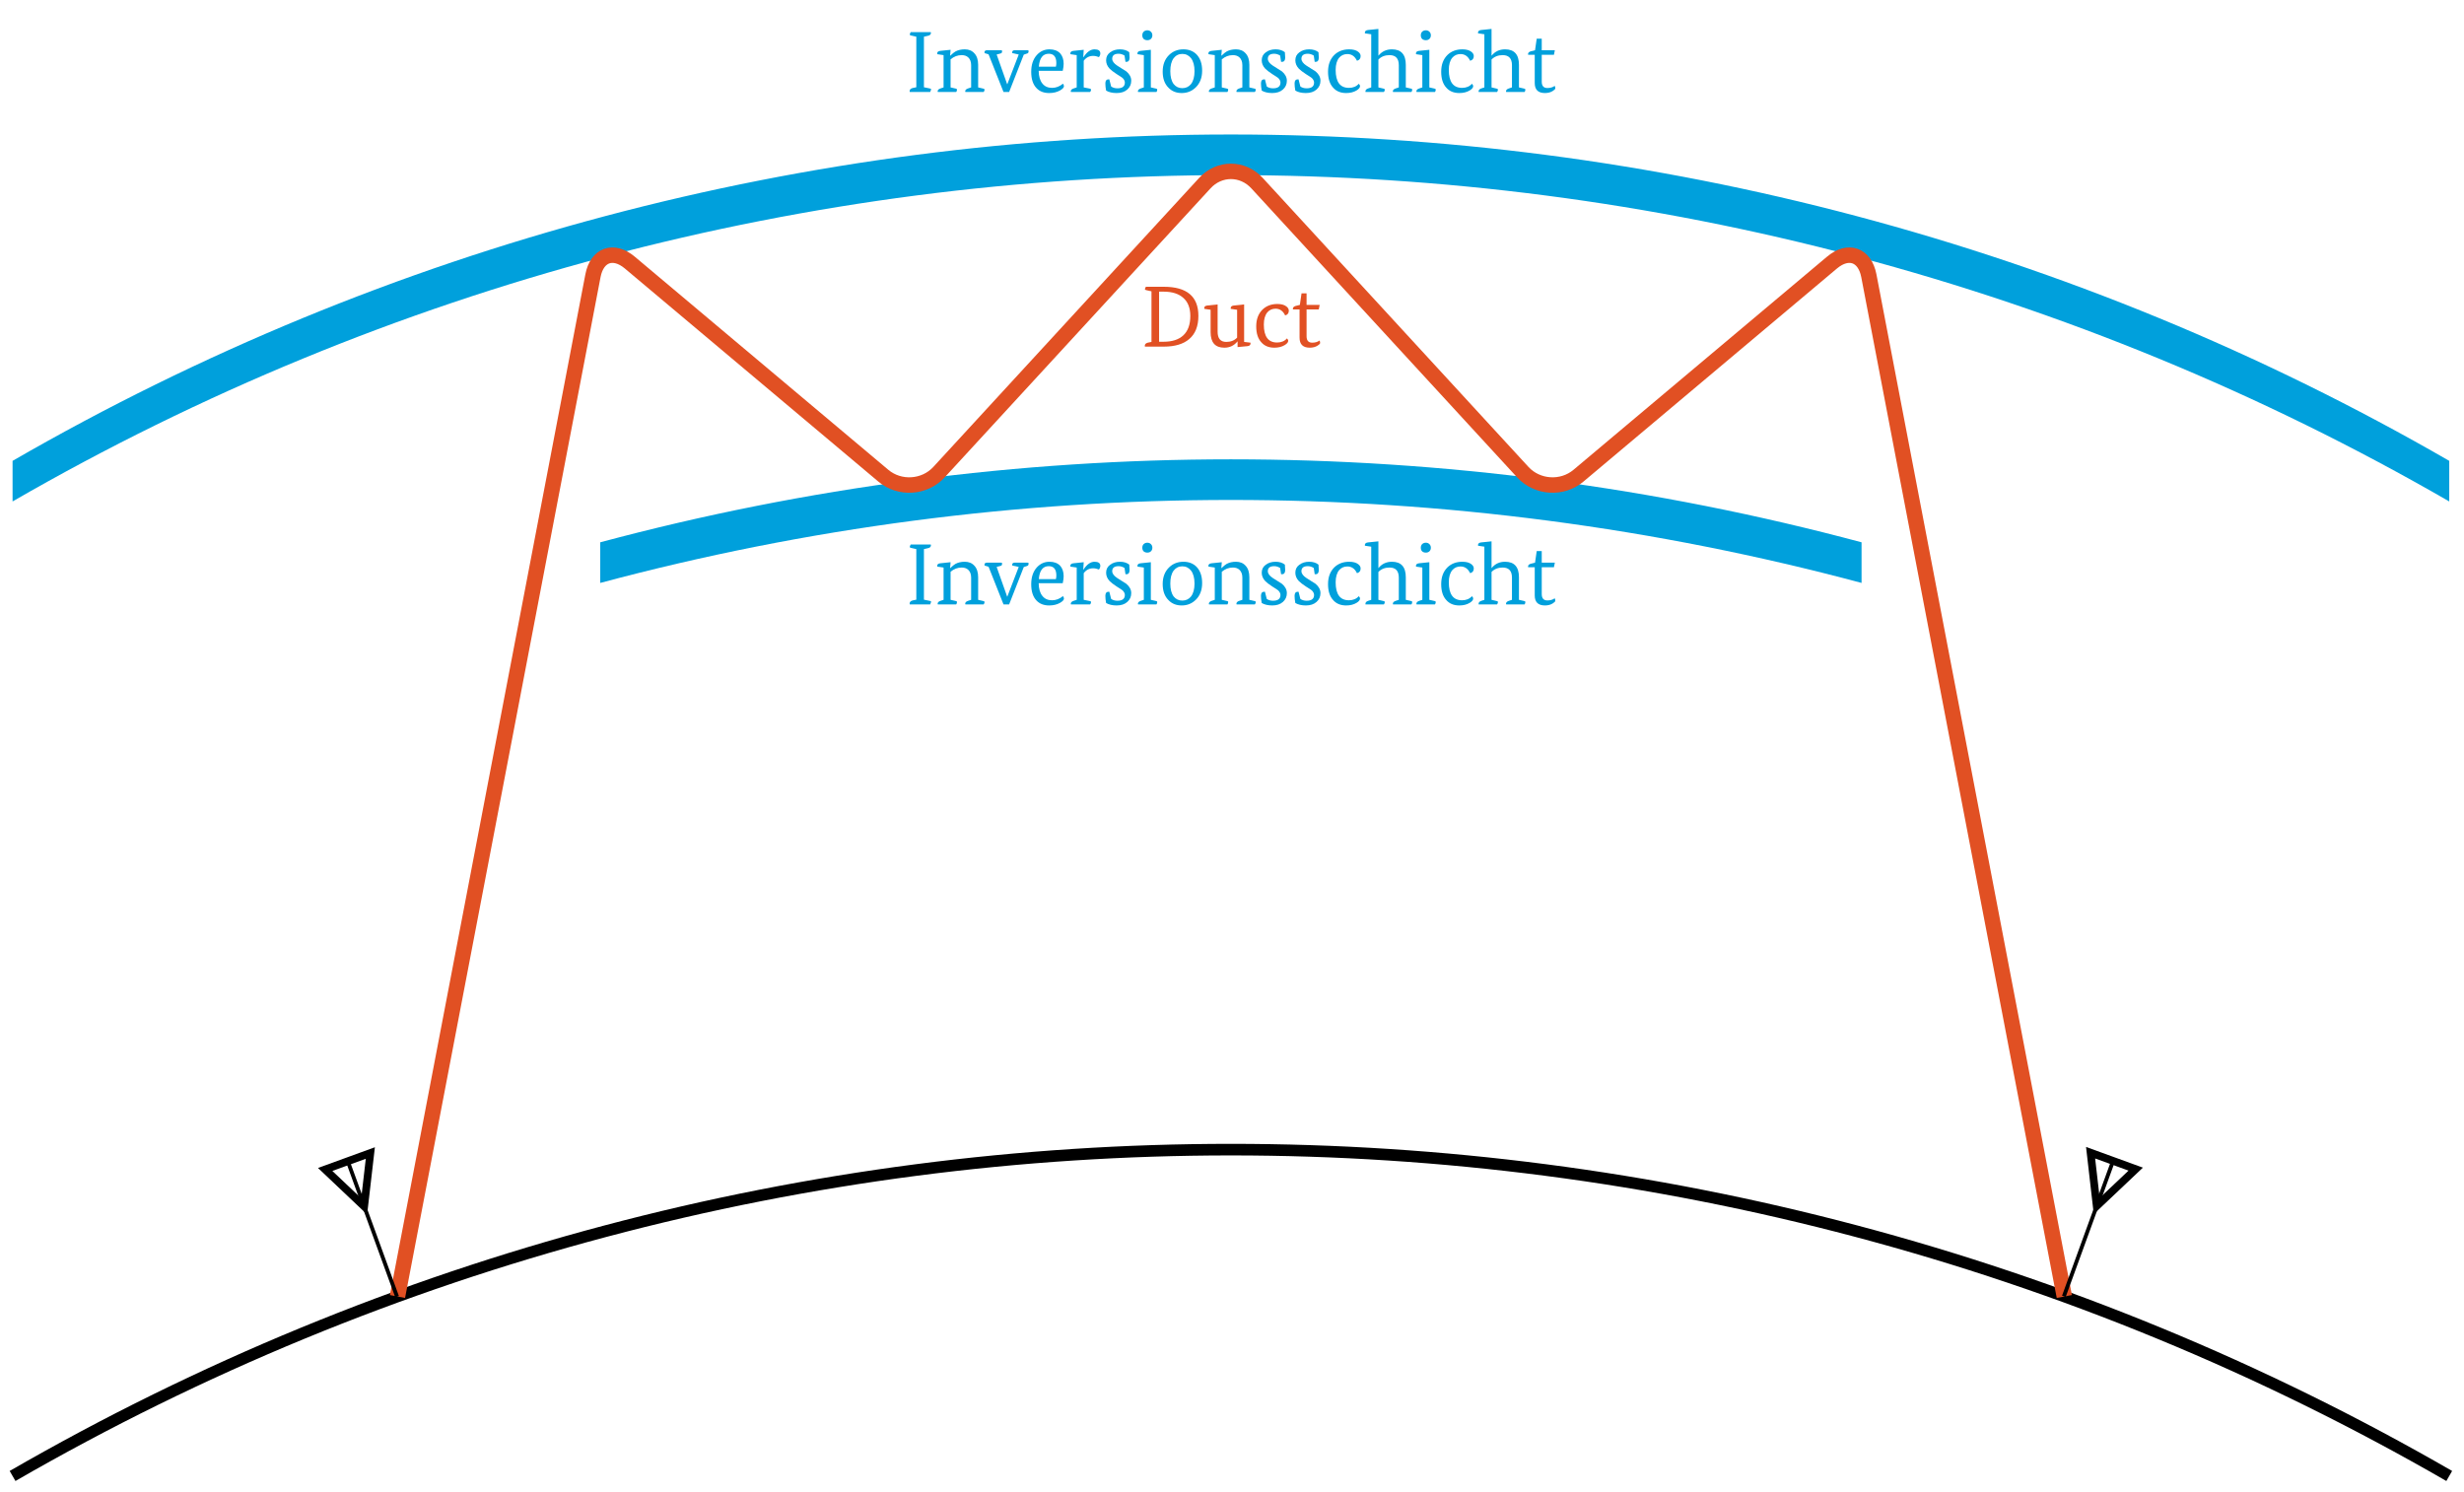
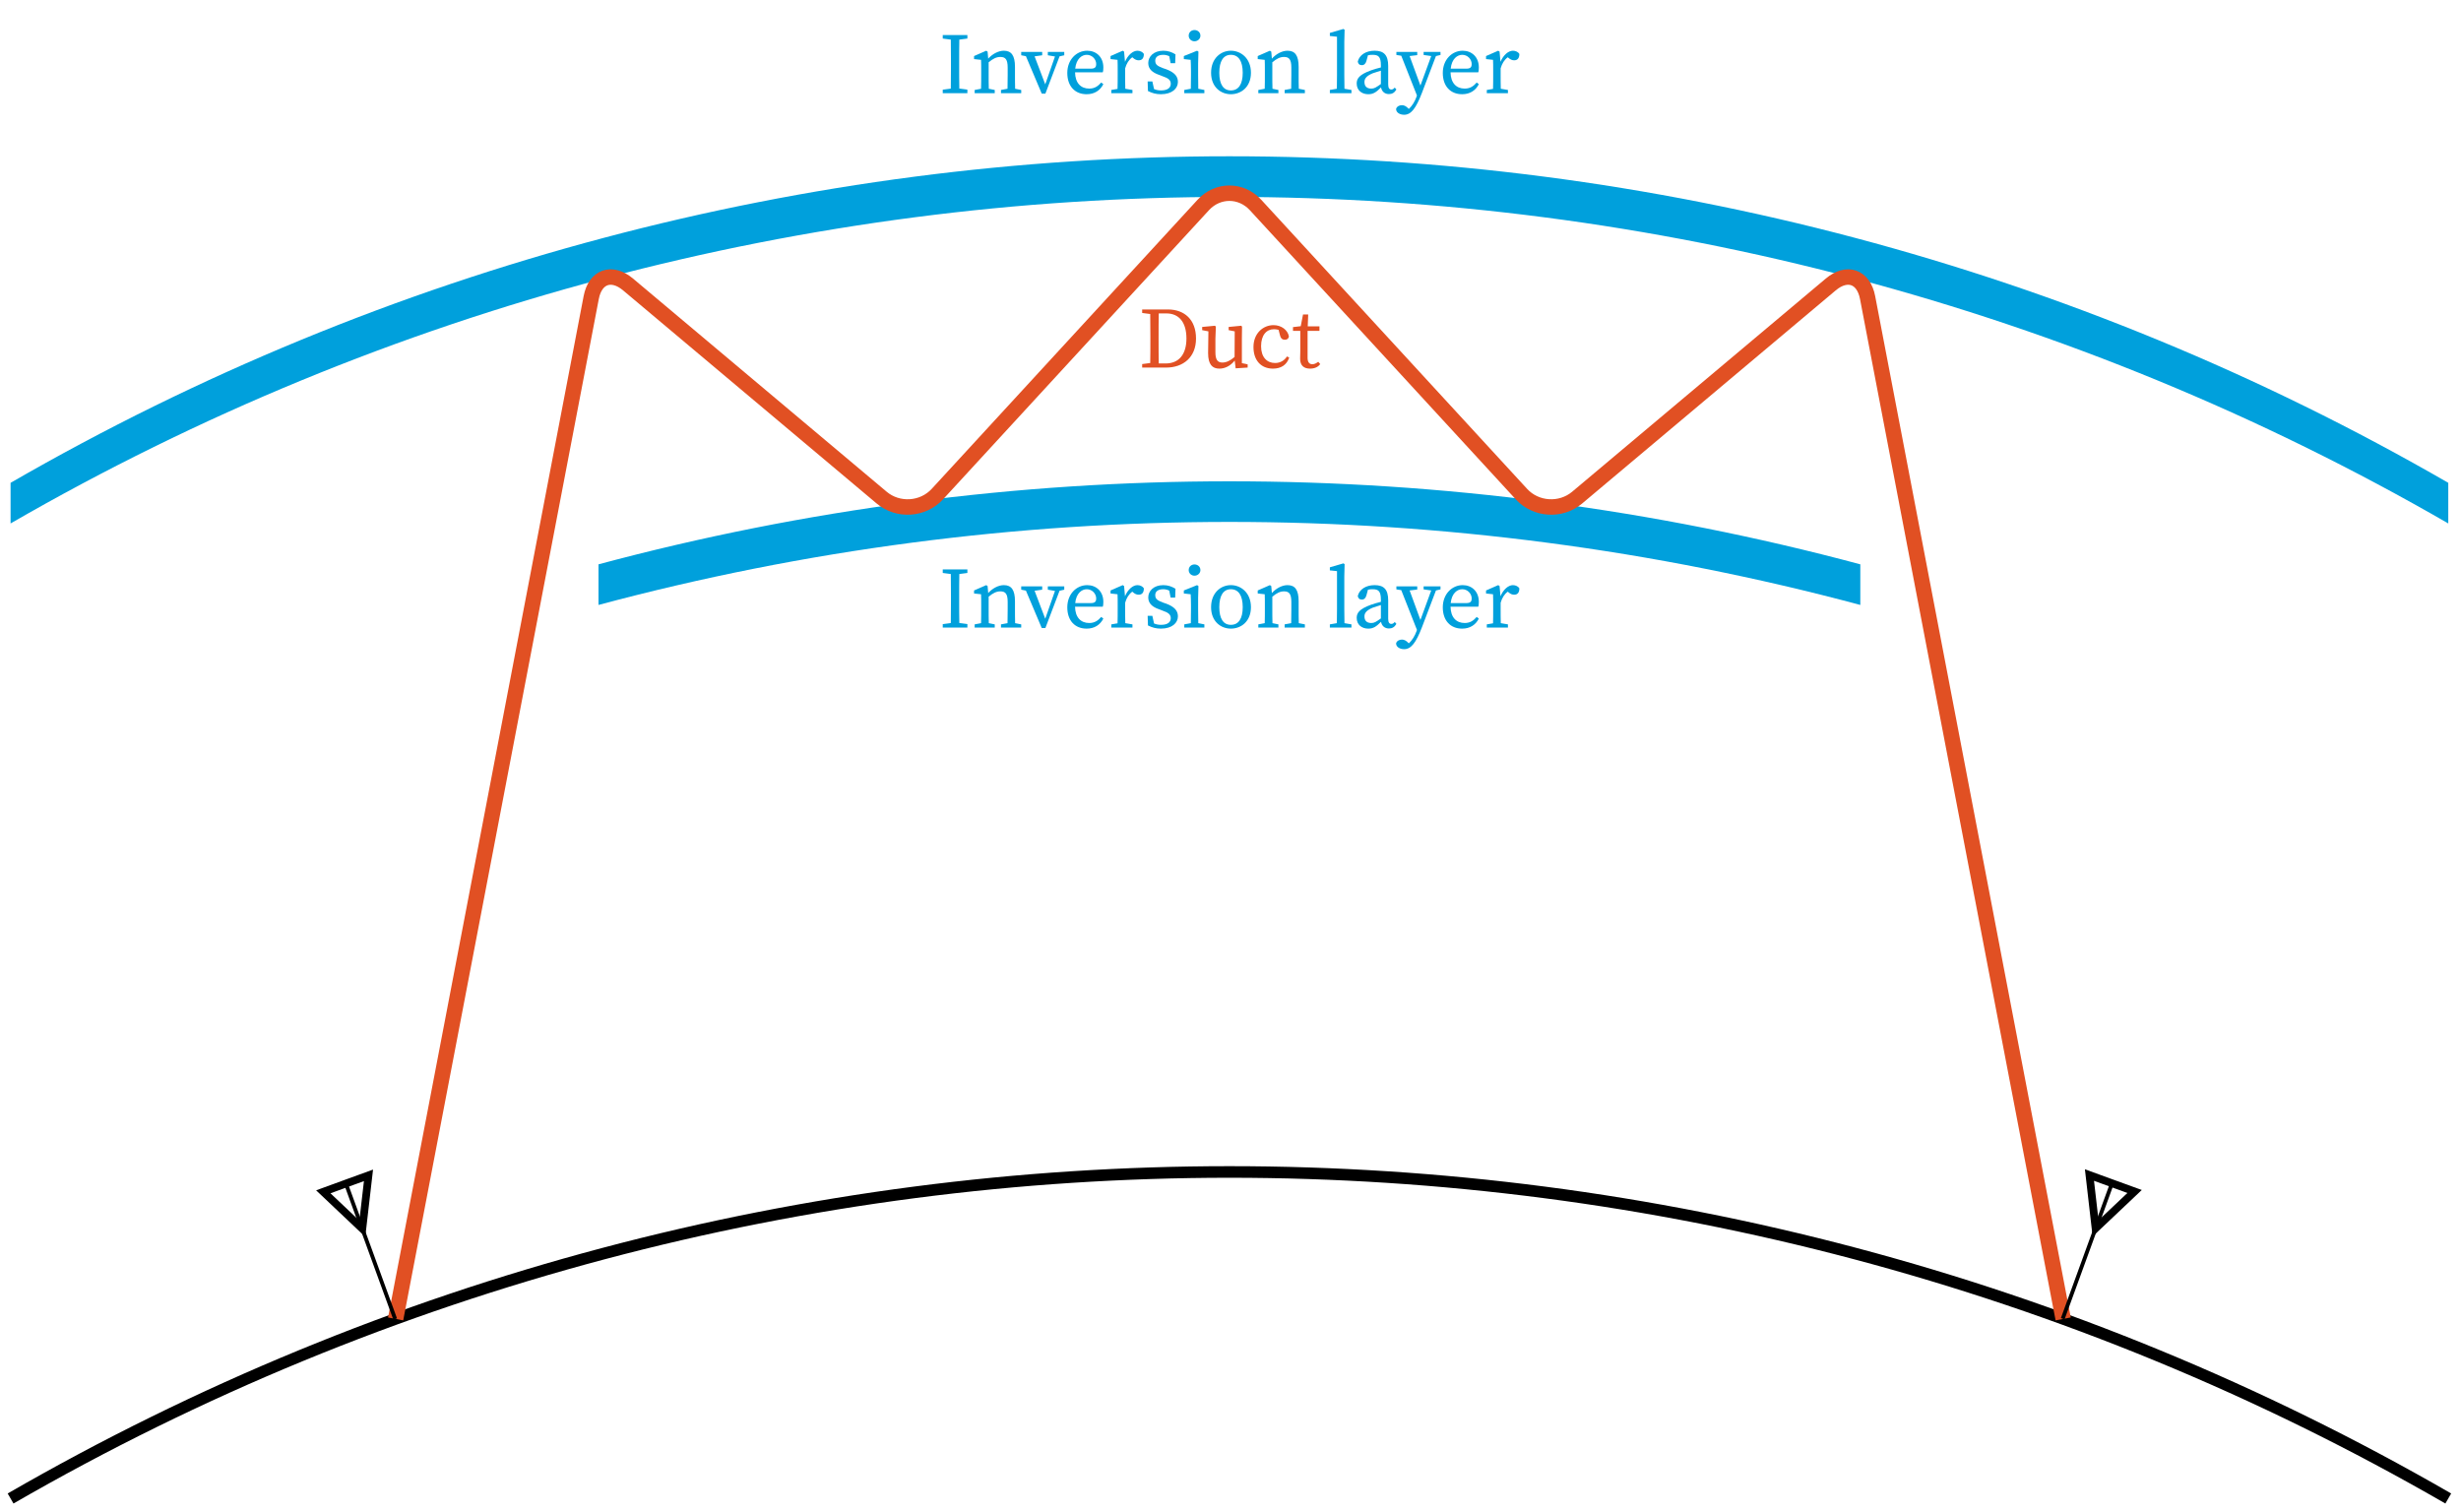
- <svg xmlns="http://www.w3.org/2000/svg" xmlns:xlink="http://www.w3.org/1999/xlink" width="252.776pt" height="153.013pt" viewBox="0 0 252.776 153.013" version="1.2">
+ <svg xmlns="http://www.w3.org/2000/svg" xmlns:xlink="http://www.w3.org/1999/xlink" width="252.776" height="155.255" viewBox="0 0 252.776 155.255">
  <defs>
    <g>
-       <symbol overflow="visible" id="glyph0-0">
-         <path style="stroke:none;" d="M 0.453 0 L 0.453 -6.234 L 4.797 -6.234 L 4.797 0 Z M 0.891 -0.453 L 4.344 -0.453 L 4.344 -5.797 L 0.891 -5.797 Z M 0.891 -0.453 " />
-       </symbol>
-       <symbol overflow="visible" id="glyph0-1">
-         <path style="stroke:none;" d="M 2.578 -6.141 C 2.586 -6.117 2.594 -6.094 2.594 -6.062 C 2.594 -5.906 2.488 -5.805 2.281 -5.766 L 1.875 -5.672 L 1.875 -0.484 L 2.484 -0.359 C 2.566 -0.348 2.609 -0.316 2.609 -0.266 C 2.609 -0.234 2.578 -0.145 2.516 0 L 0.422 0 C 0.41 -0.02 0.406 -0.047 0.406 -0.078 C 0.406 -0.242 0.508 -0.352 0.719 -0.406 L 1.094 -0.484 L 1.094 -5.672 L 0.547 -5.797 C 0.461 -5.816 0.422 -5.848 0.422 -5.891 C 0.422 -5.941 0.453 -6.023 0.516 -6.141 Z M 2.578 -6.141 " />
-       </symbol>
-       <symbol overflow="visible" id="glyph0-2">
-         <path style="stroke:none;" d="M 0.906 -0.469 L 0.906 -3.781 L 0.266 -3.875 C 0.254 -3.895 0.25 -3.922 0.25 -3.953 C 0.25 -4.109 0.359 -4.195 0.578 -4.219 L 1.625 -4.328 L 1.578 -3.734 L 1.609 -3.734 C 1.805 -3.93 1.977 -4.07 2.125 -4.156 C 2.395 -4.301 2.711 -4.375 3.078 -4.375 C 3.504 -4.375 3.836 -4.234 4.078 -3.953 C 4.328 -3.68 4.453 -3.289 4.453 -2.781 L 4.453 -0.469 L 4.984 -0.344 C 5.066 -0.332 5.109 -0.297 5.109 -0.234 C 5.109 -0.148 5.078 -0.07 5.016 0 L 3.141 0 C 3.129 -0.02 3.125 -0.039 3.125 -0.062 C 3.125 -0.195 3.219 -0.297 3.406 -0.359 L 3.734 -0.469 L 3.734 -2.75 C 3.734 -3.102 3.629 -3.375 3.422 -3.562 C 3.254 -3.707 3.035 -3.781 2.766 -3.781 C 2.336 -3.781 1.957 -3.633 1.625 -3.344 L 1.625 -0.469 L 2.172 -0.344 C 2.242 -0.332 2.281 -0.297 2.281 -0.234 C 2.281 -0.148 2.254 -0.07 2.203 0 L 0.312 0 C 0.301 -0.02 0.297 -0.039 0.297 -0.062 C 0.297 -0.195 0.391 -0.297 0.578 -0.359 Z M 0.906 -0.469 " />
-       </symbol>
-       <symbol overflow="visible" id="glyph0-3">
-         <path style="stroke:none;" d="M 4.453 -4.281 C 4.523 -4.281 4.562 -4.25 4.562 -4.188 C 4.562 -4.133 4.539 -4.066 4.5 -3.984 L 4.062 -3.828 L 2.562 0 L 1.984 0 L 0.453 -3.859 L 0.047 -3.984 C 0.035 -4.023 0.031 -4.051 0.031 -4.062 C 0.031 -4.207 0.113 -4.281 0.281 -4.281 L 1.734 -4.281 C 1.805 -4.281 1.844 -4.25 1.844 -4.188 C 1.844 -4.133 1.82 -4.066 1.781 -3.984 L 1.281 -3.844 L 2.359 -0.797 L 2.375 -0.797 L 3.547 -3.844 L 2.891 -3.984 C 2.879 -4.023 2.875 -4.051 2.875 -4.062 C 2.875 -4.207 2.957 -4.281 3.125 -4.281 Z M 4.453 -4.281 " />
-       </symbol>
-       <symbol overflow="visible" id="glyph0-4">
-         <path style="stroke:none;" d="M 1.156 -2.172 C 1.164 -1.609 1.289 -1.176 1.531 -0.875 C 1.77 -0.57 2.102 -0.422 2.531 -0.422 C 2.926 -0.422 3.297 -0.562 3.641 -0.844 C 3.703 -0.801 3.738 -0.719 3.75 -0.594 C 3.75 -0.457 3.613 -0.312 3.344 -0.156 C 3.031 0.02 2.66 0.109 2.234 0.109 C 1.691 0.109 1.258 -0.055 0.938 -0.391 C 0.57 -0.773 0.391 -1.332 0.391 -2.062 C 0.391 -2.789 0.582 -3.367 0.969 -3.797 C 1.32 -4.18 1.754 -4.375 2.266 -4.375 C 2.734 -4.375 3.098 -4.238 3.359 -3.969 C 3.598 -3.695 3.719 -3.336 3.719 -2.891 C 3.719 -2.691 3.688 -2.453 3.625 -2.172 Z M 2.188 -3.922 C 1.582 -3.922 1.242 -3.477 1.172 -2.594 L 2.922 -2.594 C 2.953 -2.707 2.969 -2.832 2.969 -2.969 C 2.969 -3.602 2.707 -3.922 2.188 -3.922 Z M 2.188 -3.922 " />
-       </symbol>
-       <symbol overflow="visible" id="glyph0-5">
-         <path style="stroke:none;" d="M 0.906 -0.469 L 0.906 -3.781 L 0.266 -3.875 C 0.254 -3.895 0.25 -3.922 0.25 -3.953 C 0.25 -4.109 0.359 -4.195 0.578 -4.219 L 1.625 -4.328 L 1.578 -3.578 L 1.609 -3.578 C 1.953 -4.109 2.328 -4.375 2.734 -4.375 C 3.129 -4.375 3.328 -4.234 3.328 -3.953 C 3.328 -3.828 3.281 -3.703 3.188 -3.578 C 2.977 -3.66 2.781 -3.703 2.594 -3.703 C 2.195 -3.703 1.875 -3.535 1.625 -3.203 L 1.625 -0.469 L 2.25 -0.344 C 2.332 -0.332 2.375 -0.297 2.375 -0.234 C 2.375 -0.148 2.344 -0.07 2.281 0 L 0.312 0 C 0.301 -0.02 0.297 -0.039 0.297 -0.062 C 0.297 -0.195 0.391 -0.297 0.578 -0.359 Z M 0.906 -0.469 " />
-       </symbol>
-       <symbol overflow="visible" id="glyph0-6">
-         <path style="stroke:none;" d="M 1 -0.562 C 1.176 -0.438 1.391 -0.375 1.641 -0.375 C 2.148 -0.375 2.406 -0.57 2.406 -0.969 C 2.406 -1.125 2.328 -1.281 2.172 -1.438 C 2.066 -1.52 1.867 -1.648 1.578 -1.828 C 1.234 -2.055 0.988 -2.242 0.844 -2.391 C 0.602 -2.648 0.484 -2.938 0.484 -3.25 C 0.484 -3.594 0.617 -3.863 0.891 -4.062 C 1.16 -4.27 1.5 -4.375 1.906 -4.375 C 2.301 -4.375 2.617 -4.273 2.859 -4.078 C 2.879 -3.848 2.891 -3.664 2.891 -3.531 C 2.891 -3.238 2.781 -3.094 2.562 -3.094 C 2.531 -3.094 2.5 -3.094 2.469 -3.094 L 2.375 -3.734 C 2.176 -3.859 1.973 -3.922 1.766 -3.922 C 1.328 -3.922 1.109 -3.75 1.109 -3.406 C 1.109 -3.164 1.281 -2.93 1.625 -2.703 C 1.938 -2.504 2.25 -2.305 2.562 -2.109 C 2.895 -1.828 3.062 -1.508 3.062 -1.156 C 3.062 -0.789 2.926 -0.488 2.656 -0.25 C 2.383 -0.008 2.02 0.109 1.562 0.109 C 1.125 0.109 0.766 0.023 0.484 -0.141 C 0.43 -0.41 0.406 -0.656 0.406 -0.875 C 0.406 -1.156 0.516 -1.297 0.734 -1.297 C 0.766 -1.297 0.789 -1.297 0.812 -1.297 Z M 1 -0.562 " />
-       </symbol>
-       <symbol overflow="visible" id="glyph0-7">
-         <path style="stroke:none;" d="M 0.906 -0.469 L 0.906 -3.781 L 0.266 -3.875 C 0.254 -3.895 0.25 -3.922 0.25 -3.953 C 0.25 -4.109 0.359 -4.195 0.578 -4.219 L 1.625 -4.328 L 1.625 -0.469 L 2.172 -0.344 C 2.242 -0.332 2.281 -0.297 2.281 -0.234 C 2.281 -0.148 2.254 -0.07 2.203 0 L 0.312 0 C 0.301 -0.02 0.297 -0.039 0.297 -0.062 C 0.297 -0.195 0.391 -0.297 0.578 -0.359 Z M 0.75 -5.812 C 0.75 -5.969 0.797 -6.094 0.891 -6.188 C 0.992 -6.281 1.117 -6.328 1.266 -6.328 C 1.41 -6.328 1.531 -6.281 1.625 -6.188 C 1.727 -6.094 1.781 -5.969 1.781 -5.812 C 1.781 -5.656 1.727 -5.531 1.625 -5.438 C 1.531 -5.352 1.41 -5.312 1.266 -5.312 C 1.117 -5.312 0.992 -5.352 0.891 -5.438 C 0.797 -5.531 0.75 -5.656 0.75 -5.812 Z M 0.75 -5.812 " />
-       </symbol>
-       <symbol overflow="visible" id="glyph0-8">
-         <path style="stroke:none;" d="M 2.344 0.109 C 1.789 0.109 1.336 -0.07 0.984 -0.438 C 0.586 -0.832 0.391 -1.383 0.391 -2.094 C 0.391 -2.801 0.609 -3.367 1.047 -3.797 C 1.441 -4.18 1.93 -4.375 2.516 -4.375 C 3.066 -4.375 3.516 -4.203 3.859 -3.859 C 4.242 -3.461 4.438 -2.906 4.438 -2.188 C 4.438 -1.469 4.219 -0.895 3.781 -0.469 C 3.383 -0.082 2.906 0.109 2.344 0.109 Z M 2.406 -0.391 C 2.77 -0.391 3.066 -0.531 3.297 -0.812 C 3.535 -1.125 3.656 -1.566 3.656 -2.141 C 3.656 -2.711 3.535 -3.156 3.297 -3.469 C 3.066 -3.758 2.77 -3.906 2.406 -3.906 C 2.039 -3.906 1.742 -3.758 1.516 -3.469 C 1.285 -3.156 1.172 -2.711 1.172 -2.141 C 1.172 -1.566 1.285 -1.125 1.516 -0.812 C 1.742 -0.531 2.039 -0.391 2.406 -0.391 Z M 2.406 -0.391 " />
-       </symbol>
-       <symbol overflow="visible" id="glyph0-9">
-         <path style="stroke:none;" d="M 3.547 -0.844 C 3.629 -0.758 3.672 -0.676 3.672 -0.594 C 3.672 -0.445 3.551 -0.301 3.312 -0.156 C 3.02 0.02 2.664 0.109 2.25 0.109 C 1.676 0.109 1.227 -0.078 0.906 -0.453 C 0.562 -0.828 0.391 -1.367 0.391 -2.078 C 0.391 -2.797 0.602 -3.367 1.031 -3.797 C 1.426 -4.18 1.938 -4.375 2.562 -4.375 C 2.969 -4.375 3.273 -4.289 3.484 -4.125 C 3.648 -4 3.734 -3.852 3.734 -3.688 C 3.734 -3.426 3.609 -3.266 3.359 -3.203 C 3.141 -3.66 2.812 -3.891 2.375 -3.891 C 2.031 -3.891 1.75 -3.766 1.531 -3.516 C 1.289 -3.223 1.172 -2.805 1.172 -2.266 C 1.172 -1.035 1.625 -0.422 2.531 -0.422 C 2.957 -0.422 3.297 -0.562 3.547 -0.844 Z M 3.547 -0.844 " />
-       </symbol>
-       <symbol overflow="visible" id="glyph0-10">
-         <path style="stroke:none;" d="M 0.812 -0.469 L 0.812 -5.922 L 0.172 -6.016 C 0.16 -6.035 0.156 -6.055 0.156 -6.078 C 0.156 -6.242 0.266 -6.336 0.484 -6.359 L 1.547 -6.469 L 1.547 -3.734 L 1.562 -3.734 C 1.906 -4.16 2.363 -4.375 2.938 -4.375 C 3.883 -4.375 4.359 -3.844 4.359 -2.781 L 4.359 -0.469 L 4.906 -0.344 C 4.977 -0.332 5.016 -0.297 5.016 -0.234 C 5.016 -0.148 4.988 -0.07 4.938 0 L 3.047 0 C 3.035 -0.02 3.031 -0.039 3.031 -0.062 C 3.031 -0.195 3.125 -0.297 3.312 -0.359 L 3.641 -0.469 L 3.641 -2.75 C 3.641 -3.438 3.32 -3.781 2.688 -3.781 C 2.219 -3.781 1.836 -3.629 1.547 -3.328 L 1.547 -0.469 L 2.078 -0.344 C 2.16 -0.332 2.203 -0.297 2.203 -0.234 C 2.203 -0.148 2.172 -0.07 2.109 0 L 0.219 0 C 0.219 -0.02 0.219 -0.039 0.219 -0.062 C 0.219 -0.195 0.305 -0.297 0.484 -0.359 Z M 0.812 -0.469 " />
-       </symbol>
-       <symbol overflow="visible" id="glyph0-11">
-         <path style="stroke:none;" d="M 0.859 -4.281 L 1.031 -5.469 L 1.547 -5.469 L 1.547 -4.281 L 2.891 -4.281 L 2.797 -3.812 L 1.547 -3.812 L 1.547 -1.062 C 1.547 -0.625 1.738 -0.406 2.125 -0.406 C 2.426 -0.406 2.676 -0.477 2.875 -0.625 C 2.914 -0.57 2.938 -0.488 2.938 -0.375 C 2.938 -0.301 2.852 -0.211 2.688 -0.109 C 2.469 0.035 2.195 0.109 1.875 0.109 C 1.176 0.109 0.828 -0.234 0.828 -0.922 L 0.828 -3.812 L 0.156 -3.812 C 0.145 -3.832 0.141 -3.852 0.141 -3.875 C 0.141 -4.02 0.234 -4.117 0.422 -4.172 Z M 0.859 -4.281 " />
-       </symbol>
-       <symbol overflow="visible" id="glyph0-12">
-         <path style="stroke:none;" d="M 2.359 -6.141 C 4.723 -6.141 5.906 -5.145 5.906 -3.156 C 5.906 -2.102 5.594 -1.312 4.969 -0.781 C 4.363 -0.258 3.492 0 2.359 0 L 0.422 0 C 0.41 -0.02 0.406 -0.047 0.406 -0.078 C 0.406 -0.242 0.508 -0.352 0.719 -0.406 L 1.094 -0.484 L 1.094 -5.672 L 0.547 -5.797 C 0.461 -5.816 0.422 -5.848 0.422 -5.891 C 0.422 -5.941 0.453 -6.023 0.516 -6.141 Z M 2.328 -0.5 C 3.211 -0.5 3.891 -0.719 4.359 -1.156 C 4.836 -1.602 5.078 -2.266 5.078 -3.141 C 5.078 -3.961 4.836 -4.582 4.359 -5 C 3.891 -5.426 3.211 -5.641 2.328 -5.641 L 1.875 -5.641 L 1.875 -0.5 Z M 2.328 -0.5 " />
-       </symbol>
-       <symbol overflow="visible" id="glyph0-13">
-         <path style="stroke:none;" d="M 0.781 -3.781 L 0.141 -3.875 C 0.129 -3.895 0.125 -3.922 0.125 -3.953 C 0.125 -4.109 0.234 -4.195 0.453 -4.219 L 1.5 -4.328 L 1.5 -1.531 C 1.5 -0.832 1.797 -0.484 2.391 -0.484 C 2.848 -0.484 3.219 -0.629 3.5 -0.922 L 3.5 -3.781 L 2.844 -3.875 C 2.844 -3.895 2.844 -3.922 2.844 -3.953 C 2.844 -4.109 2.953 -4.195 3.172 -4.219 L 4.219 -4.328 L 4.219 -0.484 L 4.875 -0.406 C 4.875 -0.375 4.875 -0.348 4.875 -0.328 C 4.875 -0.16 4.766 -0.066 4.547 -0.047 L 3.547 0.047 L 3.547 -0.531 L 3.531 -0.531 C 3.188 -0.102 2.738 0.109 2.188 0.109 C 1.25 0.109 0.781 -0.422 0.781 -1.484 Z M 0.781 -3.781 " />
-       </symbol>
+       <g id="glyph-0-0">
+         <path d="M 1.234 -2.766 C 1.234 -1.984 1.234 -1.219 1.219 -0.469 L 0.391 -0.359 L 0.391 0 L 2.922 0 L 2.922 -0.359 L 2.094 -0.469 C 2.078 -1.234 2.078 -2 2.078 -2.766 L 2.078 -3.203 C 2.078 -3.984 2.078 -4.75 2.094 -5.5 L 2.922 -5.609 L 2.922 -5.969 L 0.391 -5.969 L 0.391 -5.609 L 1.219 -5.5 C 1.234 -4.734 1.234 -3.969 1.234 -3.203 Z M 1.234 -2.766 " />
+       </g>
+       <g id="glyph-0-1">
+         <path d="M 3.359 -4.359 C 2.797 -4.359 2.188 -4.031 1.75 -3.547 L 1.688 -4.266 L 1.547 -4.359 L 0.297 -3.812 L 0.297 -3.5 L 1.016 -3.422 C 1.031 -3.062 1.031 -2.797 1.031 -2.297 L 1.031 -1.875 C 1.031 -1.469 1.031 -0.891 1.016 -0.453 L 0.359 -0.328 L 0.359 0 L 2.422 0 L 2.422 -0.328 L 1.812 -0.453 C 1.797 -0.891 1.797 -1.484 1.797 -1.875 L 1.797 -3.172 C 2.25 -3.547 2.594 -3.719 3 -3.719 C 3.531 -3.719 3.75 -3.453 3.75 -2.625 L 3.75 -1.875 C 3.75 -1.469 3.734 -0.891 3.734 -0.453 L 3.062 -0.328 L 3.062 0 L 5.141 0 L 5.141 -0.328 L 4.516 -0.453 C 4.5 -0.891 4.5 -1.469 4.5 -1.875 L 4.5 -2.703 C 4.5 -3.875 4.125 -4.359 3.359 -4.359 Z M 3.359 -4.359 " />
+       </g>
+       <g id="glyph-0-2">
+         <path d="M 2.734 -3.891 L 3.469 -3.766 L 2.469 -0.906 L 1.375 -3.781 L 2.156 -3.891 L 2.156 -4.234 L 0 -4.234 L 0 -3.891 L 0.484 -3.797 L 2.109 0.047 L 2.484 0.047 L 3.938 -3.781 L 4.422 -3.891 L 4.422 -4.234 L 2.734 -4.234 Z M 2.734 -3.891 " />
+       </g>
+       <g id="glyph-0-3">
+         <path d="M 2.406 -3.938 C 2.953 -3.938 3.375 -3.484 3.375 -2.984 C 3.375 -2.719 3.281 -2.516 2.844 -2.516 L 1.219 -2.516 C 1.328 -3.547 1.906 -3.938 2.406 -3.938 Z M 2.453 -4.359 C 1.344 -4.359 0.406 -3.438 0.406 -2.078 C 0.406 -0.719 1.188 0.109 2.391 0.109 C 3.203 0.109 3.781 -0.281 4.109 -0.922 L 3.891 -1.094 C 3.562 -0.719 3.219 -0.469 2.656 -0.469 C 1.797 -0.469 1.219 -1.047 1.203 -2.141 L 4.047 -2.141 C 4.094 -2.25 4.109 -2.438 4.109 -2.641 C 4.109 -3.719 3.375 -4.359 2.453 -4.359 Z M 2.453 -4.359 " />
+       </g>
+       <g id="glyph-0-4">
+         <path d="M 0.375 0 L 2.547 0 L 2.547 -0.328 L 1.812 -0.453 C 1.797 -0.906 1.797 -1.484 1.797 -1.875 L 1.797 -2.547 C 1.938 -3.047 2.172 -3.422 2.531 -3.688 L 2.641 -3.594 C 2.812 -3.453 2.984 -3.375 3.188 -3.375 C 3.547 -3.375 3.719 -3.609 3.719 -4.031 C 3.609 -4.219 3.344 -4.359 3.062 -4.359 C 2.594 -4.359 2.078 -3.922 1.781 -3.219 L 1.688 -4.266 L 1.547 -4.359 L 0.297 -3.812 L 0.297 -3.5 L 1.016 -3.422 C 1.031 -3.062 1.031 -2.797 1.031 -2.297 L 1.031 -1.875 C 1.031 -1.469 1.031 -0.891 1.016 -0.438 L 0.375 -0.328 Z M 0.375 0 " />
+       </g>
+       <g id="glyph-0-5">
+         <path d="M 1.781 0.109 C 2.938 0.109 3.531 -0.484 3.531 -1.156 C 3.531 -1.719 3.188 -2.141 2.297 -2.469 L 2.016 -2.562 C 1.406 -2.797 1.203 -2.938 1.203 -3.344 C 1.203 -3.703 1.484 -3.938 2.031 -3.938 C 2.234 -3.938 2.438 -3.891 2.641 -3.797 L 2.781 -3.078 L 3.25 -3.078 L 3.281 -3.984 C 2.906 -4.219 2.516 -4.359 2.031 -4.359 C 1.031 -4.359 0.484 -3.75 0.484 -3.094 C 0.484 -2.484 0.906 -2.125 1.562 -1.891 L 1.969 -1.734 C 2.531 -1.547 2.797 -1.344 2.797 -0.969 C 2.797 -0.562 2.484 -0.281 1.797 -0.281 C 1.531 -0.281 1.297 -0.328 1.078 -0.422 L 0.906 -1.203 L 0.422 -1.203 L 0.453 -0.219 C 0.891 0 1.281 0.109 1.781 0.109 Z M 1.781 0.109 " />
+       </g>
+       <g id="glyph-0-6">
+         <path d="M 1.359 -5.328 C 1.688 -5.328 1.969 -5.578 1.969 -5.906 C 1.969 -6.25 1.688 -6.484 1.359 -6.484 C 1.031 -6.484 0.766 -6.25 0.766 -5.906 C 0.766 -5.578 1.031 -5.328 1.359 -5.328 Z M 2.375 -0.328 L 1.75 -0.453 C 1.75 -0.891 1.734 -1.484 1.734 -1.875 L 1.734 -3.047 L 1.766 -4.266 L 1.625 -4.359 L 0.266 -3.812 L 0.266 -3.5 L 0.969 -3.422 C 0.984 -3.062 1 -2.781 1 -2.297 L 1 -1.875 C 1 -1.484 0.984 -0.891 0.984 -0.453 L 0.312 -0.328 L 0.312 0 L 2.375 0 Z M 2.375 -0.328 " />
+       </g>
+       <g id="glyph-0-7">
+         <path d="M 2.438 0.109 C 3.484 0.109 4.5 -0.625 4.5 -2.094 C 4.5 -3.578 3.469 -4.359 2.438 -4.359 C 1.406 -4.359 0.406 -3.578 0.406 -2.094 C 0.406 -0.625 1.406 0.109 2.438 0.109 Z M 2.438 -0.281 C 1.672 -0.281 1.25 -0.906 1.25 -2.094 C 1.25 -3.297 1.672 -3.938 2.438 -3.938 C 3.219 -3.938 3.656 -3.297 3.656 -2.094 C 3.656 -0.906 3.219 -0.281 2.438 -0.281 Z M 2.438 -0.281 " />
+       </g>
+       <g id="glyph-0-8">
+         <path d="M 0.219 -6.188 L 0.219 -5.875 L 0.953 -5.797 L 0.953 -1.875 C 0.953 -1.406 0.953 -0.922 0.938 -0.453 L 0.219 -0.328 L 0.219 0 L 2.438 0 L 2.438 -0.328 L 1.719 -0.453 C 1.719 -0.922 1.703 -1.406 1.703 -1.875 L 1.703 -5.25 L 1.734 -6.516 L 1.609 -6.594 Z M 0.219 -6.188 " />
+       </g>
+       <g id="glyph-0-9">
+         <path d="M 3.719 0.094 C 4.031 0.094 4.281 -0.031 4.484 -0.375 L 4.312 -0.578 C 4.219 -0.453 4.109 -0.375 3.969 -0.375 C 3.766 -0.375 3.641 -0.516 3.641 -0.906 L 3.641 -2.797 C 3.641 -3.922 3.188 -4.359 2.25 -4.359 C 1.344 -4.359 0.688 -3.922 0.516 -3.25 C 0.547 -3.016 0.688 -2.875 0.938 -2.875 C 1.172 -2.875 1.328 -3.031 1.406 -3.312 L 1.562 -3.891 C 1.75 -3.938 1.922 -3.938 2.047 -3.938 C 2.641 -3.938 2.891 -3.734 2.891 -2.859 L 2.891 -2.641 C 2.531 -2.562 2.156 -2.438 1.875 -2.344 C 0.672 -1.906 0.406 -1.5 0.406 -1 C 0.406 -0.266 0.953 0.109 1.594 0.109 C 2.125 0.109 2.422 -0.109 2.906 -0.594 C 2.984 -0.172 3.281 0.094 3.719 0.094 Z M 1.203 -1.141 C 1.203 -1.406 1.297 -1.734 2.062 -2.047 C 2.25 -2.109 2.578 -2.219 2.891 -2.312 L 2.891 -0.938 C 2.375 -0.578 2.219 -0.469 1.906 -0.469 C 1.5 -0.469 1.203 -0.656 1.203 -1.141 Z M 1.203 -1.141 " />
+       </g>
+       <g id="glyph-0-10">
+         <path d="M 0.828 2.219 C 1.547 2.219 2.047 1.547 2.656 -0.031 L 4.094 -3.812 L 4.562 -3.922 L 4.562 -4.234 L 2.828 -4.234 L 2.828 -3.922 L 3.609 -3.812 L 2.5 -0.781 L 1.391 -3.812 L 2.172 -3.906 L 2.172 -4.234 L 0.031 -4.234 L 0.031 -3.922 L 0.531 -3.844 L 2.141 0.234 L 2.109 0.344 C 1.938 0.828 1.672 1.297 1.297 1.625 L 1.266 1.578 C 1.016 1.328 0.828 1.234 0.594 1.234 C 0.328 1.234 0.062 1.375 0 1.625 C 0 1.984 0.375 2.219 0.828 2.219 Z M 0.828 2.219 " />
+       </g>
+       <g id="glyph-0-11">
+         <path d="M 1.234 -2.875 C 1.234 -2 1.234 -1.219 1.219 -0.469 L 0.391 -0.359 L 0.391 0 L 2.859 0 C 4.594 0 5.922 -1.047 5.922 -2.984 C 5.922 -4.922 4.734 -5.969 3.031 -5.969 L 0.391 -5.969 L 0.391 -5.609 L 1.219 -5.5 C 1.234 -4.734 1.234 -3.969 1.234 -3.203 Z M 2.078 -2.875 L 2.078 -3.203 C 2.078 -4 2.078 -4.797 2.094 -5.562 L 2.875 -5.562 C 4.172 -5.562 4.938 -4.656 4.938 -2.984 C 4.938 -1.359 4.172 -0.422 2.797 -0.422 L 2.094 -0.422 C 2.078 -1.203 2.078 -2 2.078 -2.875 Z M 2.078 -2.875 " />
+       </g>
+       <g id="glyph-0-12">
+         <path d="M 4.891 0 L 4.891 -0.328 L 4.297 -0.453 L 4.297 -2.953 L 4.312 -4.203 L 4.234 -4.297 L 2.938 -4.172 L 2.938 -3.844 L 3.562 -3.719 L 3.547 -1.094 C 3.125 -0.719 2.703 -0.516 2.297 -0.516 C 1.812 -0.516 1.578 -0.797 1.578 -1.562 L 1.578 -2.953 L 1.625 -4.203 L 1.531 -4.297 L 0.219 -4.172 L 0.219 -3.844 L 0.859 -3.719 L 0.828 -1.484 C 0.828 -0.312 1.266 0.109 1.984 0.109 C 2.531 0.109 3.094 -0.141 3.562 -0.719 L 3.656 0.078 Z M 4.891 0 " />
+       </g>
+       <g id="glyph-0-13">
+         <path d="M 2.469 -3.938 C 2.625 -3.938 2.781 -3.922 2.953 -3.875 L 3.109 -3.281 C 3.172 -3.031 3.297 -2.859 3.609 -2.859 C 3.828 -2.859 3.969 -2.969 4.016 -3.188 C 3.906 -3.859 3.234 -4.359 2.438 -4.359 C 1.359 -4.359 0.375 -3.516 0.375 -2.109 C 0.375 -0.734 1.156 0.109 2.375 0.109 C 3.219 0.109 3.797 -0.281 4.047 -1.031 L 3.812 -1.141 C 3.547 -0.703 3.094 -0.469 2.594 -0.469 C 1.75 -0.469 1.156 -1.078 1.156 -2.188 C 1.156 -3.344 1.719 -3.938 2.469 -3.938 Z M 2.469 -3.938 " />
+       </g>
+       <g id="glyph-0-14">
+         <path d="M 1.578 -1 L 1.578 -3.766 L 2.797 -3.766 L 2.797 -4.234 L 1.594 -4.234 L 1.641 -5.453 L 1.109 -5.453 L 0.875 -4.25 L 0.078 -4.156 L 0.078 -3.766 L 0.828 -3.766 L 0.828 -1.656 C 0.828 -1.312 0.812 -1.125 0.812 -0.906 C 0.812 -0.203 1.203 0.109 1.828 0.109 C 2.281 0.109 2.656 -0.047 2.875 -0.359 L 2.672 -0.594 C 2.438 -0.422 2.266 -0.344 2.062 -0.344 C 1.766 -0.344 1.578 -0.547 1.578 -1 Z M 1.578 -1 " />
+       </g>
    </g>
-     <clipPath id="clip1">
-       <path d="M 0.699 101 L 251.855 101 L 251.855 152.031 L 0.699 152.031 Z M 0.699 101 " />
+     <clipPath id="clip-0">
+       <path clip-rule="nonzero" d="M 0.492 103 L 252.062 103 L 252.062 154.512 L 0.492 154.512 Z M 0.492 103 " />
    </clipPath>
-     <clipPath id="clip2">
-       <path d="M 1 13 L 251.855 13 L 251.855 52 L 1 52 Z M 1 13 " />
-     </clipPath>
-     <clipPath id="clip3">
-       <path d="M 18 0 L 235 0 L 235 152.031 L 18 152.031 Z M 18 0 " />
+     <clipPath id="clip-1">
+       <path clip-rule="nonzero" d="M 18 0 L 235 0 L 235 154.512 L 18 154.512 Z M 18 0 " />
    </clipPath>
  </defs>
-   <g id="surface1">
-     <g clip-path="url(#clip1)" clip-rule="nonzero">
-       <path style="fill:none;stroke-width:1.196;stroke-linecap:butt;stroke-linejoin:miter;stroke:rgb(0%,0%,0%);stroke-opacity:1;stroke-miterlimit:10;" d="M 0 0.001 C -77.831 44.933 -173.754 44.933 -251.585 0.001 " transform="matrix(0.993591,0,0,-0.993591,251.2615,151.4382)" />
-     </g>
-     <g clip-path="url(#clip2)" clip-rule="nonzero">
-       <path style=" stroke:none;fill-rule:nonzero;fill:rgb(0%,62.746%,86.275%);fill-opacity:1;" d="M 251.262 51.449 C 173.93 6.805 78.621 6.805 1.289 51.449 L 1.289 47.285 C 78.621 2.637 173.93 2.637 251.262 47.285 L 251.262 51.449 " />
-     </g>
-     <path style=" stroke:none;fill-rule:nonzero;fill:rgb(0%,62.746%,86.275%);fill-opacity:1;" d="M 190.973 59.809 C 148.602 48.457 103.949 48.457 61.578 59.809 L 61.578 55.641 C 103.949 44.289 148.602 44.289 190.973 55.641 L 190.973 59.809 " />
-     <g clip-path="url(#clip3)" clip-rule="nonzero">
-       <path style="fill:none;stroke-width:1.594;stroke-linecap:butt;stroke-linejoin:miter;stroke:rgb(88.234%,31.374%,13.724%);stroke-opacity:1;stroke-miterlimit:10;" d="M -211.842 18.534 L -191.658 123.951 C -191.241 126.11 -189.543 126.715 -187.856 125.3 L -161.677 103.292 C -159.99 101.876 -157.419 102.041 -155.929 103.661 L -128.487 133.501 C -127.001 135.124 -124.583 135.124 -123.093 133.501 L -95.656 103.661 C -94.166 102.041 -91.591 101.876 -89.908 103.292 L -63.729 125.3 C -62.042 126.715 -60.344 126.11 -59.927 123.951 L -39.743 18.534 " transform="matrix(0.993591,0,0,-0.993591,251.2615,151.4382)" />
-     </g>
-     <path style="fill:none;stroke-width:0.399;stroke-linecap:butt;stroke-linejoin:miter;stroke:rgb(0%,0%,0%);stroke-opacity:1;stroke-miterlimit:10;" d="M -211.885 18.518 L -216.976 32.502 " transform="matrix(0.993591,0,0,-0.993591,251.2615,151.4382)" />
-     <path style="fill:none;stroke-width:0.797;stroke-linecap:butt;stroke-linejoin:miter;stroke:rgb(0%,0%,0%);stroke-opacity:1;stroke-miterlimit:10;" d="M -216.976 32.502 L -214.645 33.351 L -215.282 27.839 L -219.308 31.653 L -216.976 32.502 " transform="matrix(0.993591,0,0,-0.993591,251.2615,151.4382)" />
-     <path style="fill:none;stroke-width:0.399;stroke-linecap:butt;stroke-linejoin:miter;stroke:rgb(0%,0%,0%);stroke-opacity:1;stroke-miterlimit:10;" d="M -39.79 18.549 L -34.703 32.537 " transform="matrix(0.993591,0,0,-0.993591,251.2615,151.4382)" />
-     <path style="fill:none;stroke-width:0.797;stroke-linecap:butt;stroke-linejoin:miter;stroke:rgb(0%,0%,0%);stroke-opacity:1;stroke-miterlimit:10;" d="M -34.703 32.537 L -32.371 31.688 L -36.397 27.875 L -37.03 33.383 L -34.703 32.537 " transform="matrix(0.993591,0,0,-0.993591,251.2615,151.4382)" />
-     <g style="fill:rgb(0%,62.746%,86.275%);fill-opacity:1;">
-       <use xlink:href="#glyph0-1" x="92.909" y="9.437" />
-       <use xlink:href="#glyph0-2" x="95.893" y="9.437" />
-     </g>
-     <g style="fill:rgb(0%,62.746%,86.275%);fill-opacity:1;">
-       <use xlink:href="#glyph0-3" x="100.963" y="9.437" />
-     </g>
-     <g style="fill:rgb(0%,62.746%,86.275%);fill-opacity:1;">
-       <use xlink:href="#glyph0-4" x="105.399" y="9.437" />
-       <use xlink:href="#glyph0-5" x="109.551" y="9.437" />
-       <use xlink:href="#glyph0-6" x="112.99" y="9.437" />
-       <use xlink:href="#glyph0-7" x="116.437" y="9.437" />
-     </g>
-     <g style="fill:rgb(0%,62.746%,86.275%);fill-opacity:1;">
-       <use xlink:href="#glyph0-8" x="118.887" y="9.437" />
-       <use xlink:href="#glyph0-2" x="123.716" y="9.437" />
-       <use xlink:href="#glyph0-6" x="128.954" y="9.437" />
-       <use xlink:href="#glyph0-6" x="132.402" y="9.437" />
-       <use xlink:href="#glyph0-9" x="135.85" y="9.437" />
-       <use xlink:href="#glyph0-10" x="139.859" y="9.437" />
-       <use xlink:href="#glyph0-7" x="145.008" y="9.437" />
-     </g>
-     <g style="fill:rgb(0%,62.746%,86.275%);fill-opacity:1;">
-       <use xlink:href="#glyph0-9" x="147.458" y="9.437" />
-       <use xlink:href="#glyph0-10" x="151.467" y="9.437" />
-       <use xlink:href="#glyph0-11" x="156.617" y="9.437" />
-     </g>
-     <g style="fill:rgb(0%,62.746%,86.275%);fill-opacity:1;">
-       <use xlink:href="#glyph0-1" x="92.909" y="62.011" />
-       <use xlink:href="#glyph0-2" x="95.893" y="62.011" />
-     </g>
-     <g style="fill:rgb(0%,62.746%,86.275%);fill-opacity:1;">
-       <use xlink:href="#glyph0-3" x="100.963" y="62.011" />
-     </g>
-     <g style="fill:rgb(0%,62.746%,86.275%);fill-opacity:1;">
-       <use xlink:href="#glyph0-4" x="105.399" y="62.011" />
-       <use xlink:href="#glyph0-5" x="109.551" y="62.011" />
-       <use xlink:href="#glyph0-6" x="112.99" y="62.011" />
-       <use xlink:href="#glyph0-7" x="116.437" y="62.011" />
-     </g>
-     <g style="fill:rgb(0%,62.746%,86.275%);fill-opacity:1;">
-       <use xlink:href="#glyph0-8" x="118.887" y="62.011" />
-       <use xlink:href="#glyph0-2" x="123.716" y="62.011" />
-       <use xlink:href="#glyph0-6" x="128.954" y="62.011" />
-       <use xlink:href="#glyph0-6" x="132.402" y="62.011" />
-       <use xlink:href="#glyph0-9" x="135.85" y="62.011" />
-       <use xlink:href="#glyph0-10" x="139.859" y="62.011" />
-       <use xlink:href="#glyph0-7" x="145.008" y="62.011" />
-     </g>
-     <g style="fill:rgb(0%,62.746%,86.275%);fill-opacity:1;">
-       <use xlink:href="#glyph0-9" x="147.458" y="62.011" />
-       <use xlink:href="#glyph0-10" x="151.467" y="62.011" />
-       <use xlink:href="#glyph0-11" x="156.617" y="62.011" />
-     </g>
-     <g style="fill:rgb(88.234%,31.374%,13.724%);fill-opacity:1;">
-       <use xlink:href="#glyph0-12" x="117.034" y="35.564" />
-       <use xlink:href="#glyph0-13" x="123.413" y="35.564" />
-       <use xlink:href="#glyph0-9" x="128.482" y="35.564" />
-       <use xlink:href="#glyph0-11" x="132.491" y="35.564" />
-     </g>
+   <g clip-path="url(#clip-0)">
+     <path fill="none" stroke-width="1.196" stroke-linecap="butt" stroke-linejoin="miter" stroke="rgb(0%, 0%, 0%)" stroke-opacity="1" stroke-miterlimit="10" d="M 0.002 0 C -77.831 44.934 -173.754 44.934 -251.582 0 " transform="matrix(0.995224, 0, 0, -0.995224, 251.4668, 153.9184)" />
+   </g>
+   <path fill-rule="nonzero" fill="rgb(0%, 62.746%, 86.275%)" fill-opacity="1" d="M 251.469 53.766 C 174.008 9.047 78.543 9.047 1.086 53.766 L 1.086 49.594 C 78.543 4.871 174.008 4.871 251.469 49.594 L 251.469 53.766 " />
+   <path fill-rule="nonzero" fill="rgb(0%, 62.746%, 86.275%)" fill-opacity="1" d="M 191.078 62.137 C 148.637 50.766 103.914 50.766 61.473 62.137 L 61.473 57.965 C 103.914 46.594 148.637 46.594 191.078 57.965 L 191.078 62.137 " />
+   <g clip-path="url(#clip-1)">
+     <path fill="none" stroke-width="1.594" stroke-linecap="butt" stroke-linejoin="miter" stroke="rgb(88.234%, 31.374%, 13.724%)" stroke-opacity="1" stroke-miterlimit="10" d="M -211.842 18.534 L -191.656 123.952 C -191.243 126.111 -189.54 126.715 -187.856 125.298 L -161.676 103.295 C -159.993 101.878 -157.418 102.042 -155.93 103.663 L -128.491 133.501 C -126.999 135.122 -124.585 135.122 -123.094 133.501 L -95.654 103.663 C -94.167 102.042 -91.592 101.878 -89.908 103.295 L -63.728 125.298 C -62.044 126.715 -60.341 126.111 -59.929 123.952 L -39.743 18.534 " transform="matrix(0.995224, 0, 0, -0.995224, 251.4668, 153.9184)" />
+   </g>
+   <path fill="none" stroke-width="0.399" stroke-linecap="butt" stroke-linejoin="miter" stroke="rgb(0%, 0%, 0%)" stroke-opacity="1" stroke-miterlimit="10" d="M -211.889 18.519 L -216.976 32.503 " transform="matrix(0.995224, 0, 0, -0.995224, 251.4668, 153.9184)" />
+   <path fill="none" stroke-width="0.797" stroke-linecap="butt" stroke-linejoin="miter" stroke="rgb(0%, 0%, 0%)" stroke-opacity="1" stroke-miterlimit="10" d="M -216.976 32.503 L -214.644 33.351 L -215.28 27.84 L -219.307 31.652 L -216.976 32.503 " transform="matrix(0.995224, 0, 0, -0.995224, 251.4668, 153.9184)" />
+   <path fill="none" stroke-width="0.399" stroke-linecap="butt" stroke-linejoin="miter" stroke="rgb(0%, 0%, 0%)" stroke-opacity="1" stroke-miterlimit="10" d="M -39.79 18.55 L -34.703 32.535 " transform="matrix(0.995224, 0, 0, -0.995224, 251.4668, 153.9184)" />
+   <path fill="none" stroke-width="0.797" stroke-linecap="butt" stroke-linejoin="miter" stroke="rgb(0%, 0%, 0%)" stroke-opacity="1" stroke-miterlimit="10" d="M -34.703 32.535 L -32.371 31.687 L -36.398 27.876 L -37.03 33.383 L -34.703 32.535 " transform="matrix(0.995224, 0, 0, -0.995224, 251.4668, 153.9184)" />
+   <g fill="rgb(0%, 62.746%, 86.275%)" fill-opacity="1">
+     <use xlink:href="#glyph-0-0" x="96.441" y="9.569" />
+     <use xlink:href="#glyph-0-1" x="99.751" y="9.569" />
+   </g>
+   <g fill="rgb(0%, 62.746%, 86.275%)" fill-opacity="1">
+     <use xlink:href="#glyph-0-2" x="104.891" y="9.569" />
+   </g>
+   <g fill="rgb(0%, 62.746%, 86.275%)" fill-opacity="1">
+     <use xlink:href="#glyph-0-3" x="109.219" y="9.569" />
+     <use xlink:href="#glyph-0-4" x="113.77" y="9.569" />
+   </g>
+   <g fill="rgb(0%, 62.746%, 86.275%)" fill-opacity="1">
+     <use xlink:href="#glyph-0-5" x="117.456" y="9.569" />
+     <use xlink:href="#glyph-0-6" x="121.329" y="9.569" />
+     <use xlink:href="#glyph-0-7" x="123.988" y="9.569" />
+     <use xlink:href="#glyph-0-1" x="128.887" y="9.569" />
+   </g>
+   <g fill="rgb(0%, 62.746%, 86.275%)" fill-opacity="1">
+     <use xlink:href="#glyph-0-8" x="136.374" y="9.569" />
+   </g>
+   <g fill="rgb(0%, 62.746%, 86.275%)" fill-opacity="1">
+     <use xlink:href="#glyph-0-9" x="138.944" y="9.569" />
+   </g>
+   <g fill="rgb(0%, 62.746%, 86.275%)" fill-opacity="1">
+     <use xlink:href="#glyph-0-10" x="143.396" y="9.569" />
+   </g>
+   <g fill="rgb(0%, 62.746%, 86.275%)" fill-opacity="1">
+     <use xlink:href="#glyph-0-3" x="147.787" y="9.569" />
+     <use xlink:href="#glyph-0-4" x="152.338" y="9.569" />
+   </g>
+   <g fill="rgb(0%, 62.746%, 86.275%)" fill-opacity="1">
+     <use xlink:href="#glyph-0-0" x="96.441" y="64.461" />
+     <use xlink:href="#glyph-0-1" x="99.751" y="64.461" />
+   </g>
+   <g fill="rgb(0%, 62.746%, 86.275%)" fill-opacity="1">
+     <use xlink:href="#glyph-0-2" x="104.891" y="64.461" />
+   </g>
+   <g fill="rgb(0%, 62.746%, 86.275%)" fill-opacity="1">
+     <use xlink:href="#glyph-0-3" x="109.219" y="64.461" />
+     <use xlink:href="#glyph-0-4" x="113.77" y="64.461" />
+   </g>
+   <g fill="rgb(0%, 62.746%, 86.275%)" fill-opacity="1">
+     <use xlink:href="#glyph-0-5" x="117.456" y="64.461" />
+     <use xlink:href="#glyph-0-6" x="121.329" y="64.461" />
+     <use xlink:href="#glyph-0-7" x="123.988" y="64.461" />
+     <use xlink:href="#glyph-0-1" x="128.887" y="64.461" />
+   </g>
+   <g fill="rgb(0%, 62.746%, 86.275%)" fill-opacity="1">
+     <use xlink:href="#glyph-0-8" x="136.374" y="64.461" />
+   </g>
+   <g fill="rgb(0%, 62.746%, 86.275%)" fill-opacity="1">
+     <use xlink:href="#glyph-0-9" x="138.944" y="64.461" />
+   </g>
+   <g fill="rgb(0%, 62.746%, 86.275%)" fill-opacity="1">
+     <use xlink:href="#glyph-0-10" x="143.396" y="64.461" />
+   </g>
+   <g fill="rgb(0%, 62.746%, 86.275%)" fill-opacity="1">
+     <use xlink:href="#glyph-0-3" x="147.787" y="64.461" />
+     <use xlink:href="#glyph-0-4" x="152.338" y="64.461" />
+   </g>
+   <g fill="rgb(88.234%, 31.374%, 13.724%)" fill-opacity="1">
+     <use xlink:href="#glyph-0-11" x="116.924" y="37.755" />
+     <use xlink:href="#glyph-0-12" x="123.26" y="37.755" />
+   </g>
+   <g fill="rgb(88.234%, 31.374%, 13.724%)" fill-opacity="1">
+     <use xlink:href="#glyph-0-13" x="128.373" y="37.755" />
+     <use xlink:href="#glyph-0-14" x="132.728" y="37.755" />
  </g>
</svg>
